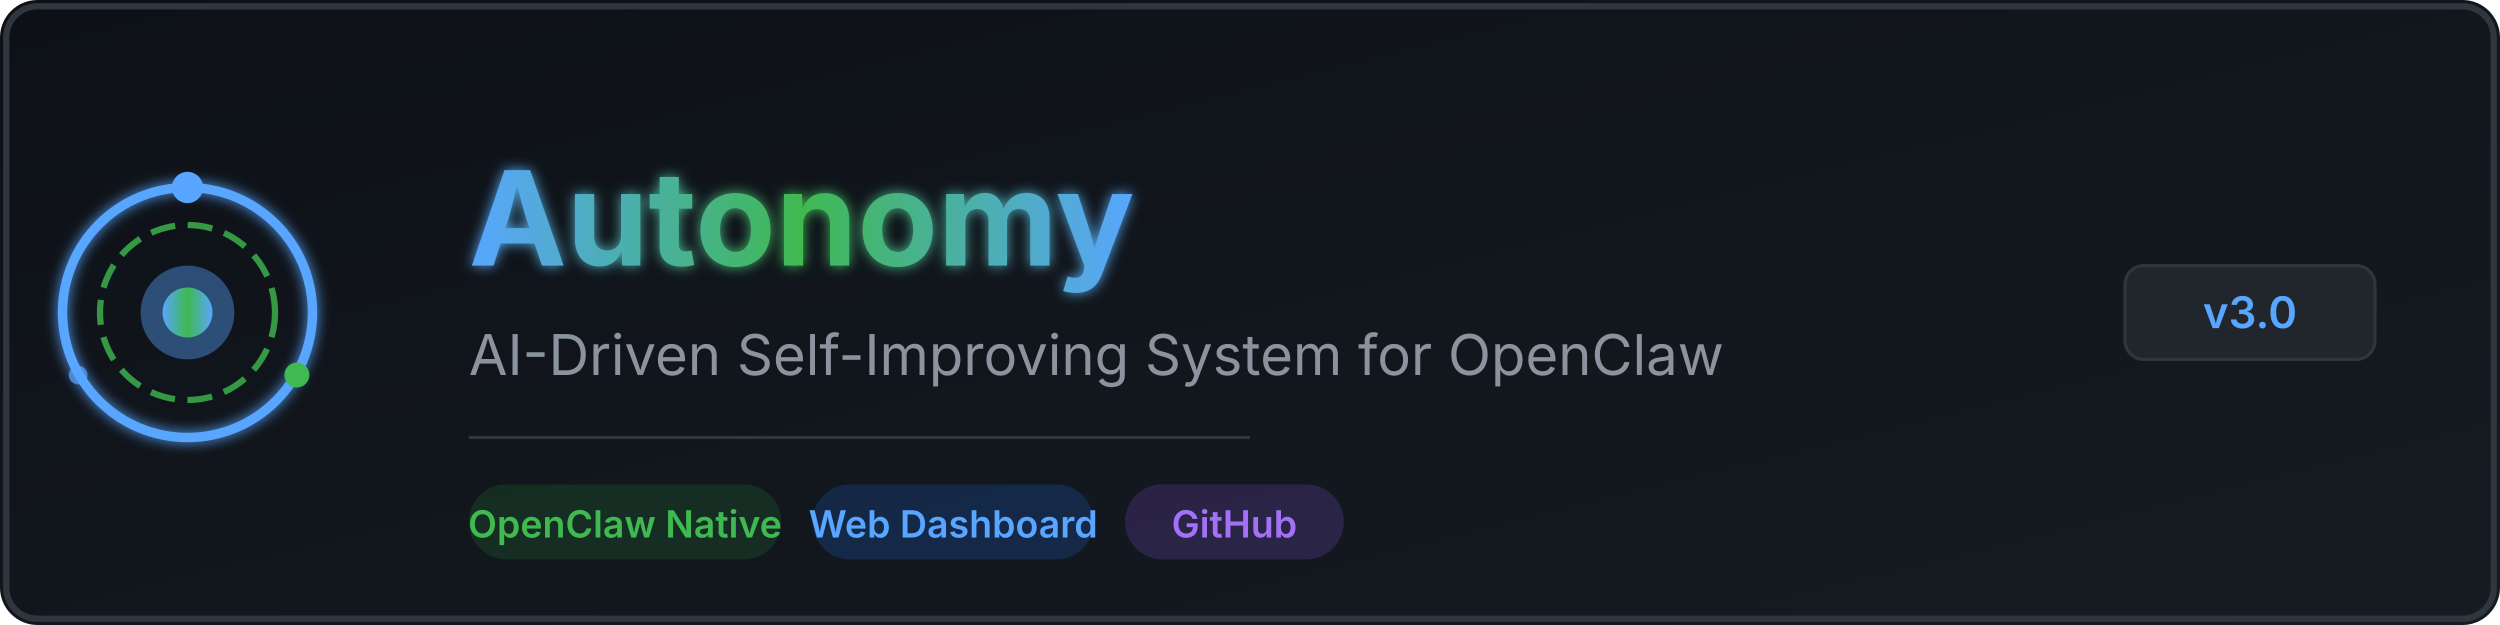
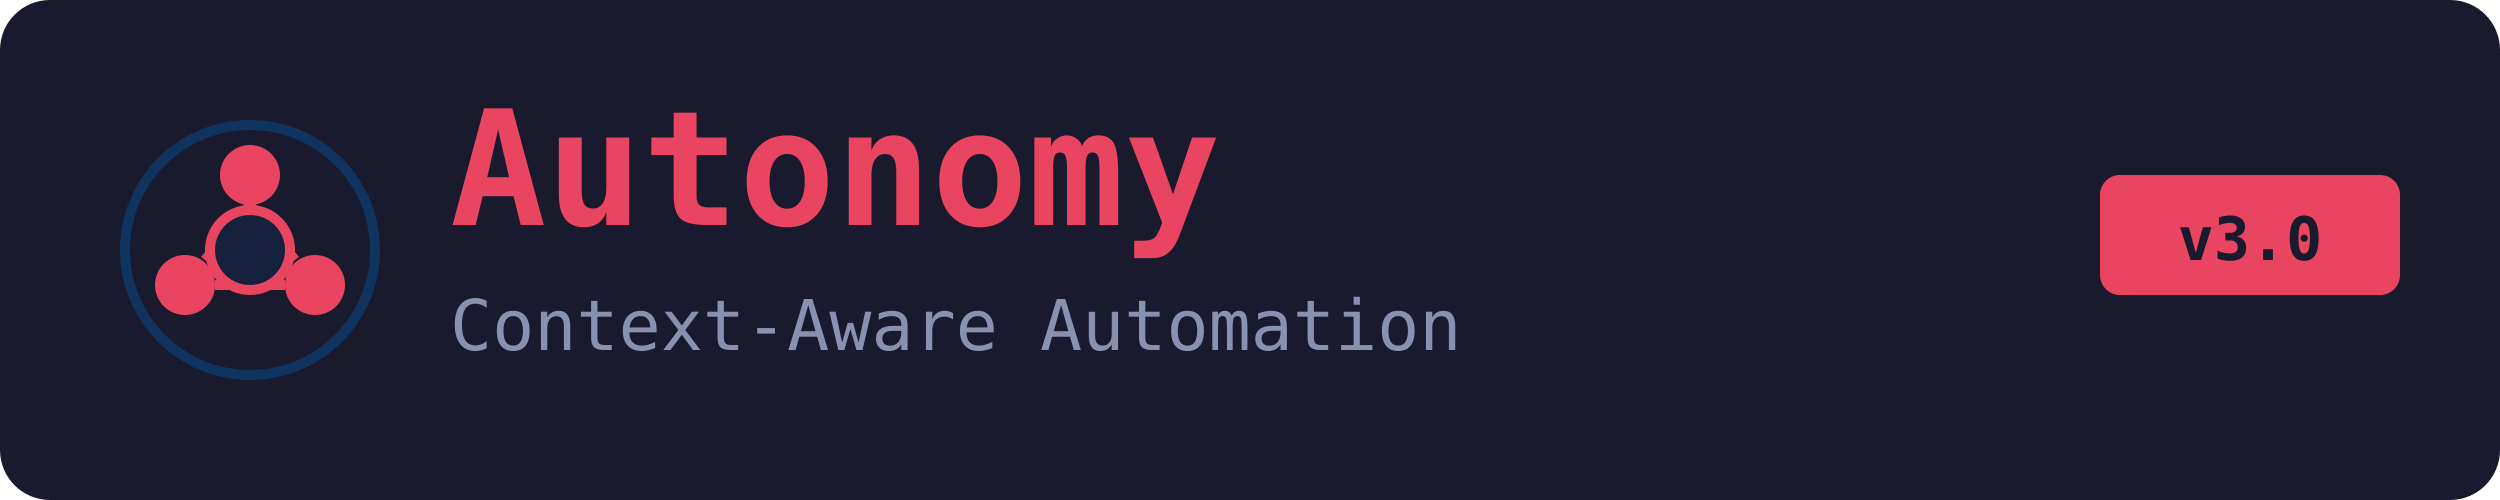
- <svg xmlns="http://www.w3.org/2000/svg" viewBox="0 0 800 200">
-   <defs>
-     <linearGradient id="bannerGrad" x1="0%" y1="0%" x2="100%" y2="100%">
-       <stop offset="0%" style="stop-color:#0d1117;stop-opacity:1" />
-       <stop offset="100%" style="stop-color:#161b22;stop-opacity:1" />
-     </linearGradient>
-     <linearGradient id="textGrad" x1="0%" y1="0%" x2="100%" y2="0%">
-       <stop offset="0%" style="stop-color:#58a6ff;stop-opacity:1" />
-       <stop offset="50%" style="stop-color:#3fb950;stop-opacity:1" />
-       <stop offset="100%" style="stop-color:#58a6ff;stop-opacity:1" />
-     </linearGradient>
-     <filter id="bannerGlow">
-       <feGaussianBlur stdDeviation="2" result="coloredBlur" />
-       <feMerge>
-         <feMergeNode in="coloredBlur" />
-         <feMergeNode in="SourceGraphic" />
-       </feMerge>
-     </filter>
-   </defs>
-   <rect width="800" height="200" fill="url(#bannerGrad)" rx="12" />
-   <rect x="2" y="2" width="796" height="196" fill="none" stroke="#30363d" stroke-width="2" rx="10" />
-   <g transform="translate(60, 100)">
-     <circle cx="0" cy="0" r="40" fill="none" stroke="#58a6ff" stroke-width="3" filter="url(#bannerGlow)" />
-     <circle cx="0" cy="0" r="28" fill="none" stroke="#3fb950" stroke-width="2" stroke-dasharray="8 4" opacity="0.8" />
-     <circle cx="0" cy="0" r="15" fill="#58a6ff" opacity="0.4" />
-     <circle cx="0" cy="0" r="8" fill="url(#textGrad)" />
-     <circle cx="0" cy="-40" r="5" fill="#58a6ff" />
-     <circle cx="35" cy="20" r="4" fill="#3fb950" />
-     <circle cx="-35" cy="20" r="3" fill="#58a6ff" opacity="0.7" />
+ <svg xmlns="http://www.w3.org/2000/svg" width="500" height="100" viewBox="0 0 500 100">
+   <rect width="500" height="100" fill="#1a1a2e" rx="10" />
+   <g transform="translate(20, 20)">
+     <circle cx="30" cy="30" r="25" fill="none" stroke="#0f3460" stroke-width="2" />
+     <circle cx="30" cy="15" r="6" fill="#e94560" />
+     <circle cx="17" cy="37" r="6" fill="#e94560" />
+     <circle cx="43" cy="37" r="6" fill="#e94560" />
+     <line x1="30" y1="21" x2="21" y2="32" stroke="#e94560" stroke-width="2" />
+     <line x1="30" y1="21" x2="39" y2="32" stroke="#e94560" stroke-width="2" />
+     <line x1="23" y1="37" x2="37" y2="37" stroke="#e94560" stroke-width="2" />
+     <circle cx="30" cy="30" r="8" fill="#16213e" stroke="#e94560" stroke-width="2" />
  </g>
-   <text x="150" y="85" font-family="-apple-system, BlinkMacSystemFont, 'Segoe UI', sans-serif" font-size="42" font-weight="700" fill="url(#textGrad)" filter="url(#bannerGlow)">Autonomy</text>
-   <text x="150" y="120" font-family="-apple-system, BlinkMacSystemFont, 'Segoe UI', sans-serif" font-size="18" fill="#8b949e">AI-Driven Self-Improving System for OpenClaw</text>
-   <rect x="680" y="85" width="80" height="30" fill="#21262d" stroke="#30363d" stroke-width="1" rx="6" />
-   <text x="720" y="105" font-family="-apple-system, BlinkMacSystemFont, 'Segoe UI', sans-serif" font-size="14" fill="#58a6ff" text-anchor="middle" font-weight="600">v3.0</text>
-   <line x1="150" y1="140" x2="400" y2="140" stroke="#30363d" stroke-width="1" />
-   <rect x="150" y="155" width="100" height="24" fill="#238636" opacity="0.2" rx="12" />
-   <text x="200" y="172" font-family="-apple-system, BlinkMacSystemFont, 'Segoe UI', sans-serif" font-size="12" fill="#3fb950" text-anchor="middle" font-weight="600">OpenClaw Native</text>
-   <rect x="260" y="155" width="90" height="24" fill="#1f6feb" opacity="0.2" rx="12" />
-   <text x="305" y="172" font-family="-apple-system, BlinkMacSystemFont, 'Segoe UI', sans-serif" font-size="12" fill="#58a6ff" text-anchor="middle" font-weight="600">Web Dashboard</text>
-   <rect x="360" y="155" width="70" height="24" fill="#8957e5" opacity="0.2" rx="12" />
-   <text x="395" y="172" font-family="-apple-system, BlinkMacSystemFont, 'Segoe UI', sans-serif" font-size="12" fill="#a371f7" text-anchor="middle" font-weight="600">GitHub</text>
+   <text x="90" y="45" font-family="monospace" font-size="32" font-weight="bold" fill="#e94560">Autonomy</text>
+   <text x="90" y="70" font-family="monospace" font-size="14" fill="#8892b0">Context-Aware Automation</text>
+   <rect x="420" y="35" width="60" height="24" fill="#e94560" rx="4" />
+   <text x="450" y="52" font-family="monospace" font-size="12" fill="#1a1a2e" text-anchor="middle" font-weight="bold">v3.0</text>
</svg>
